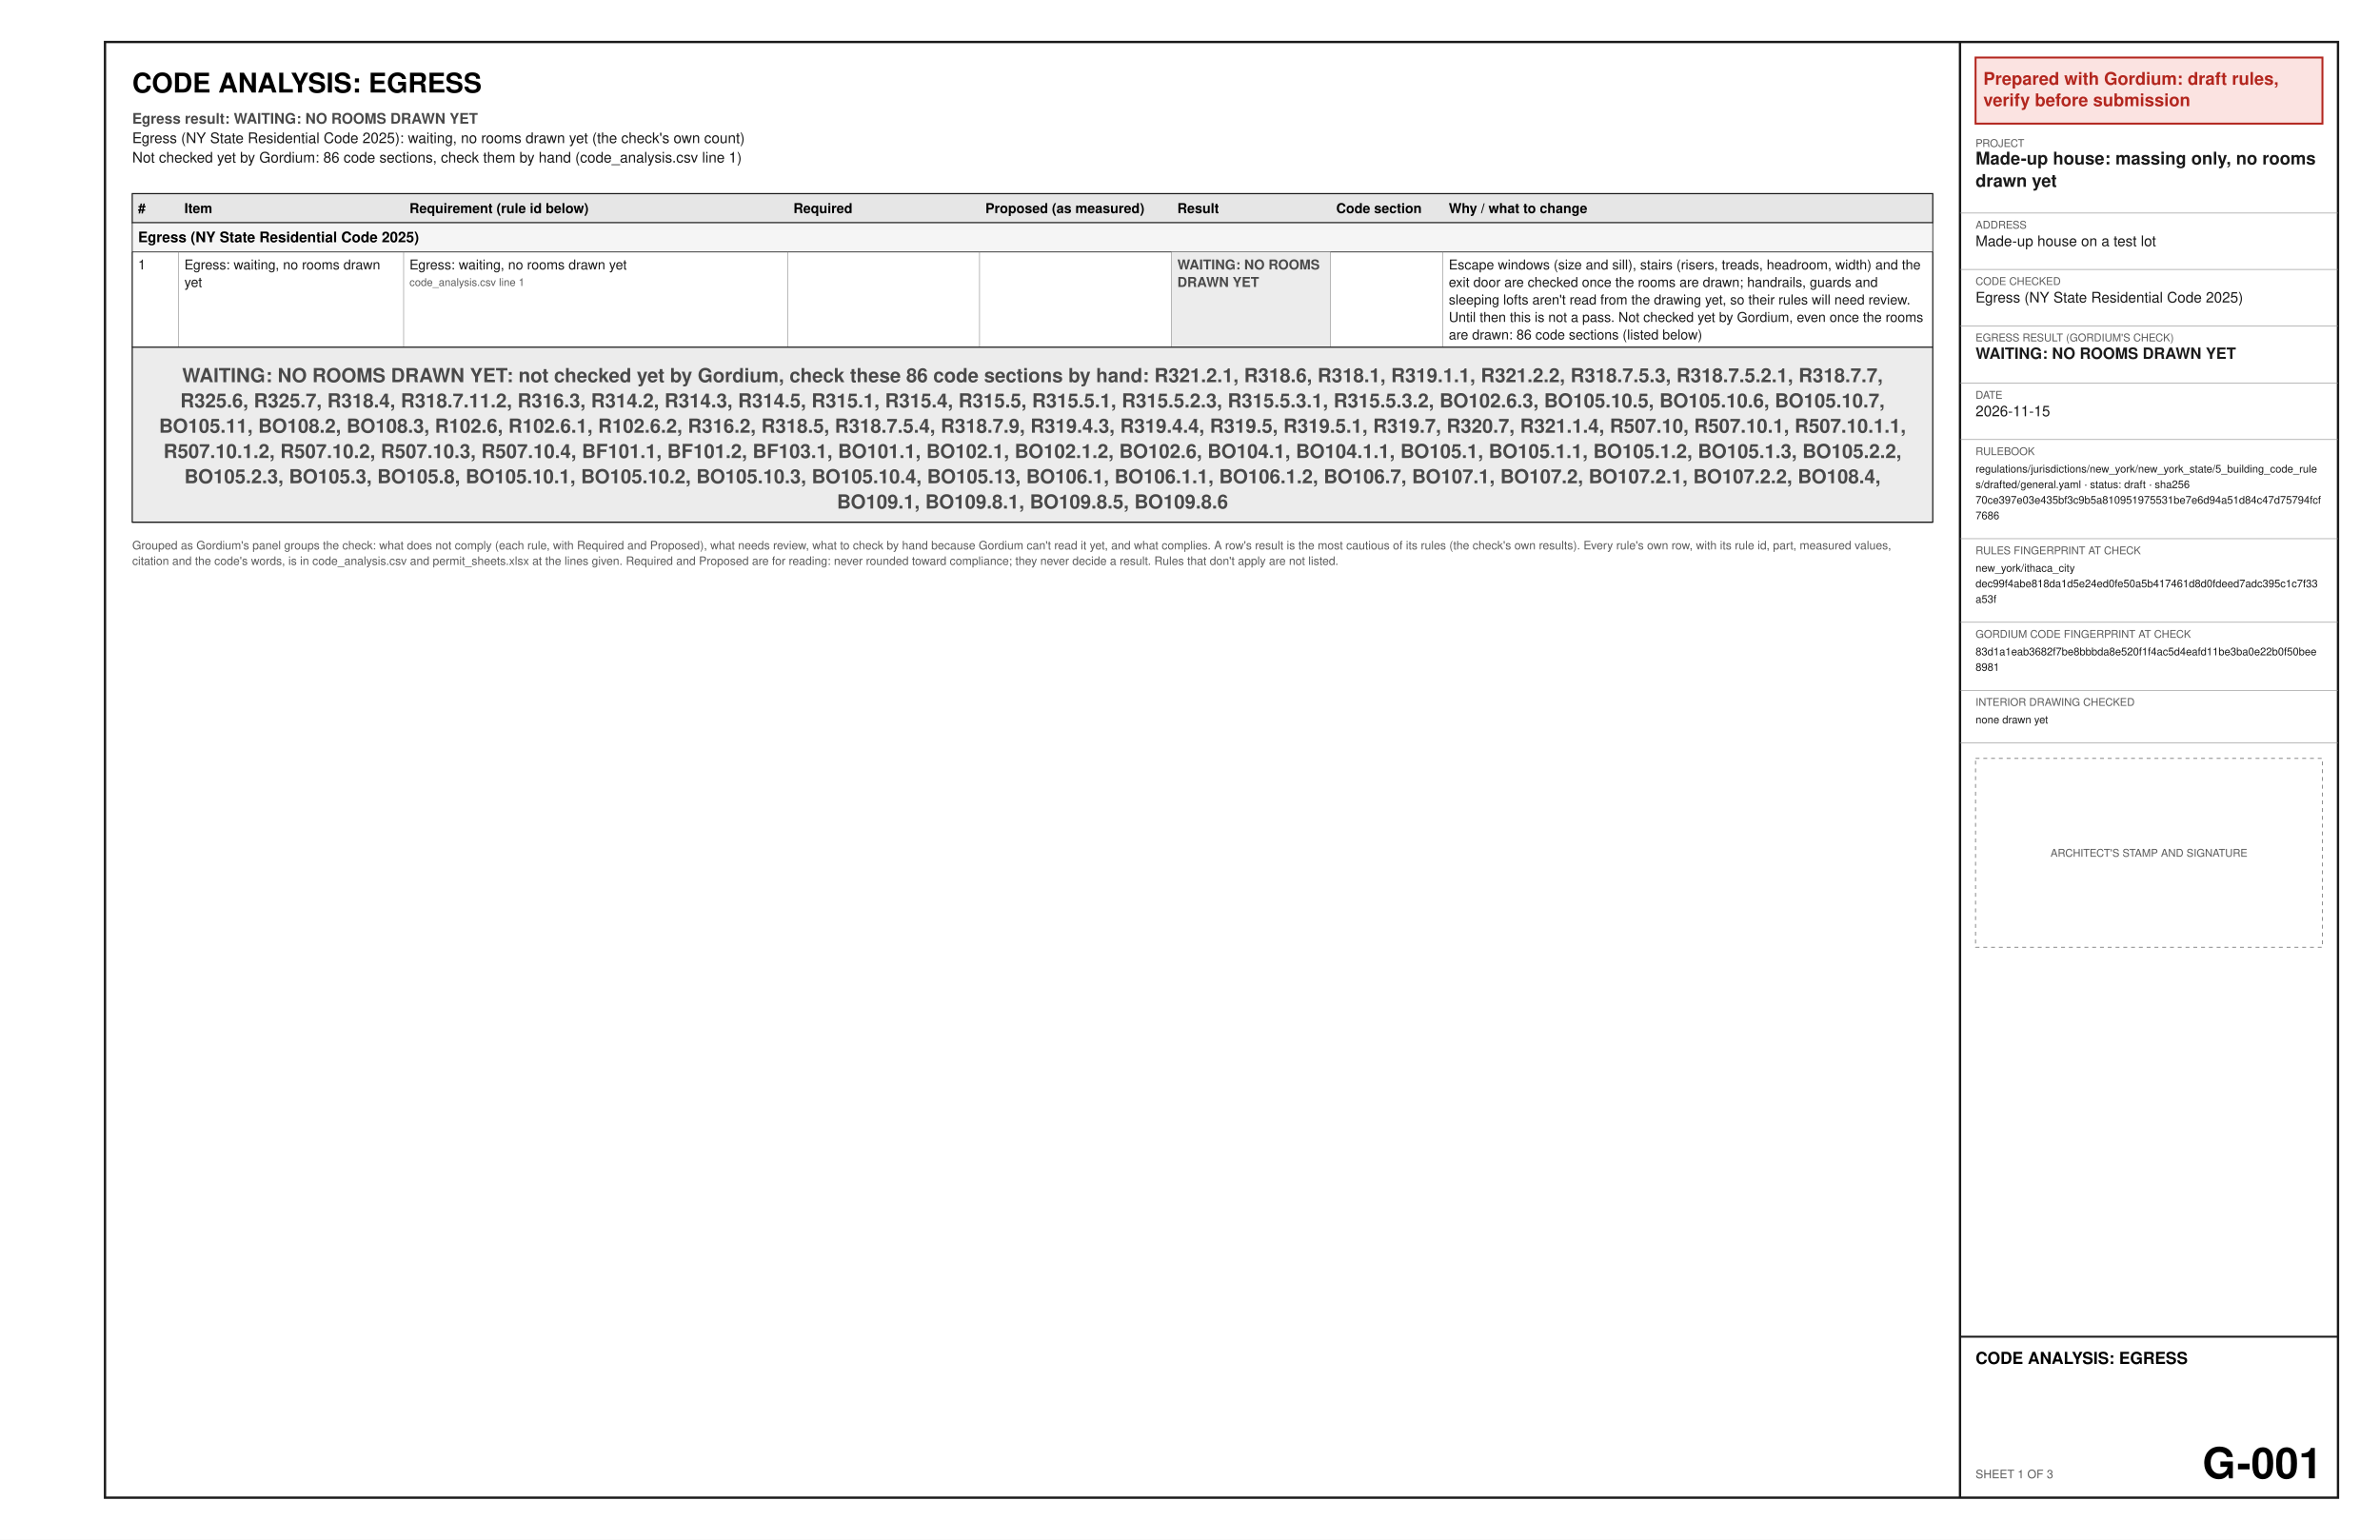
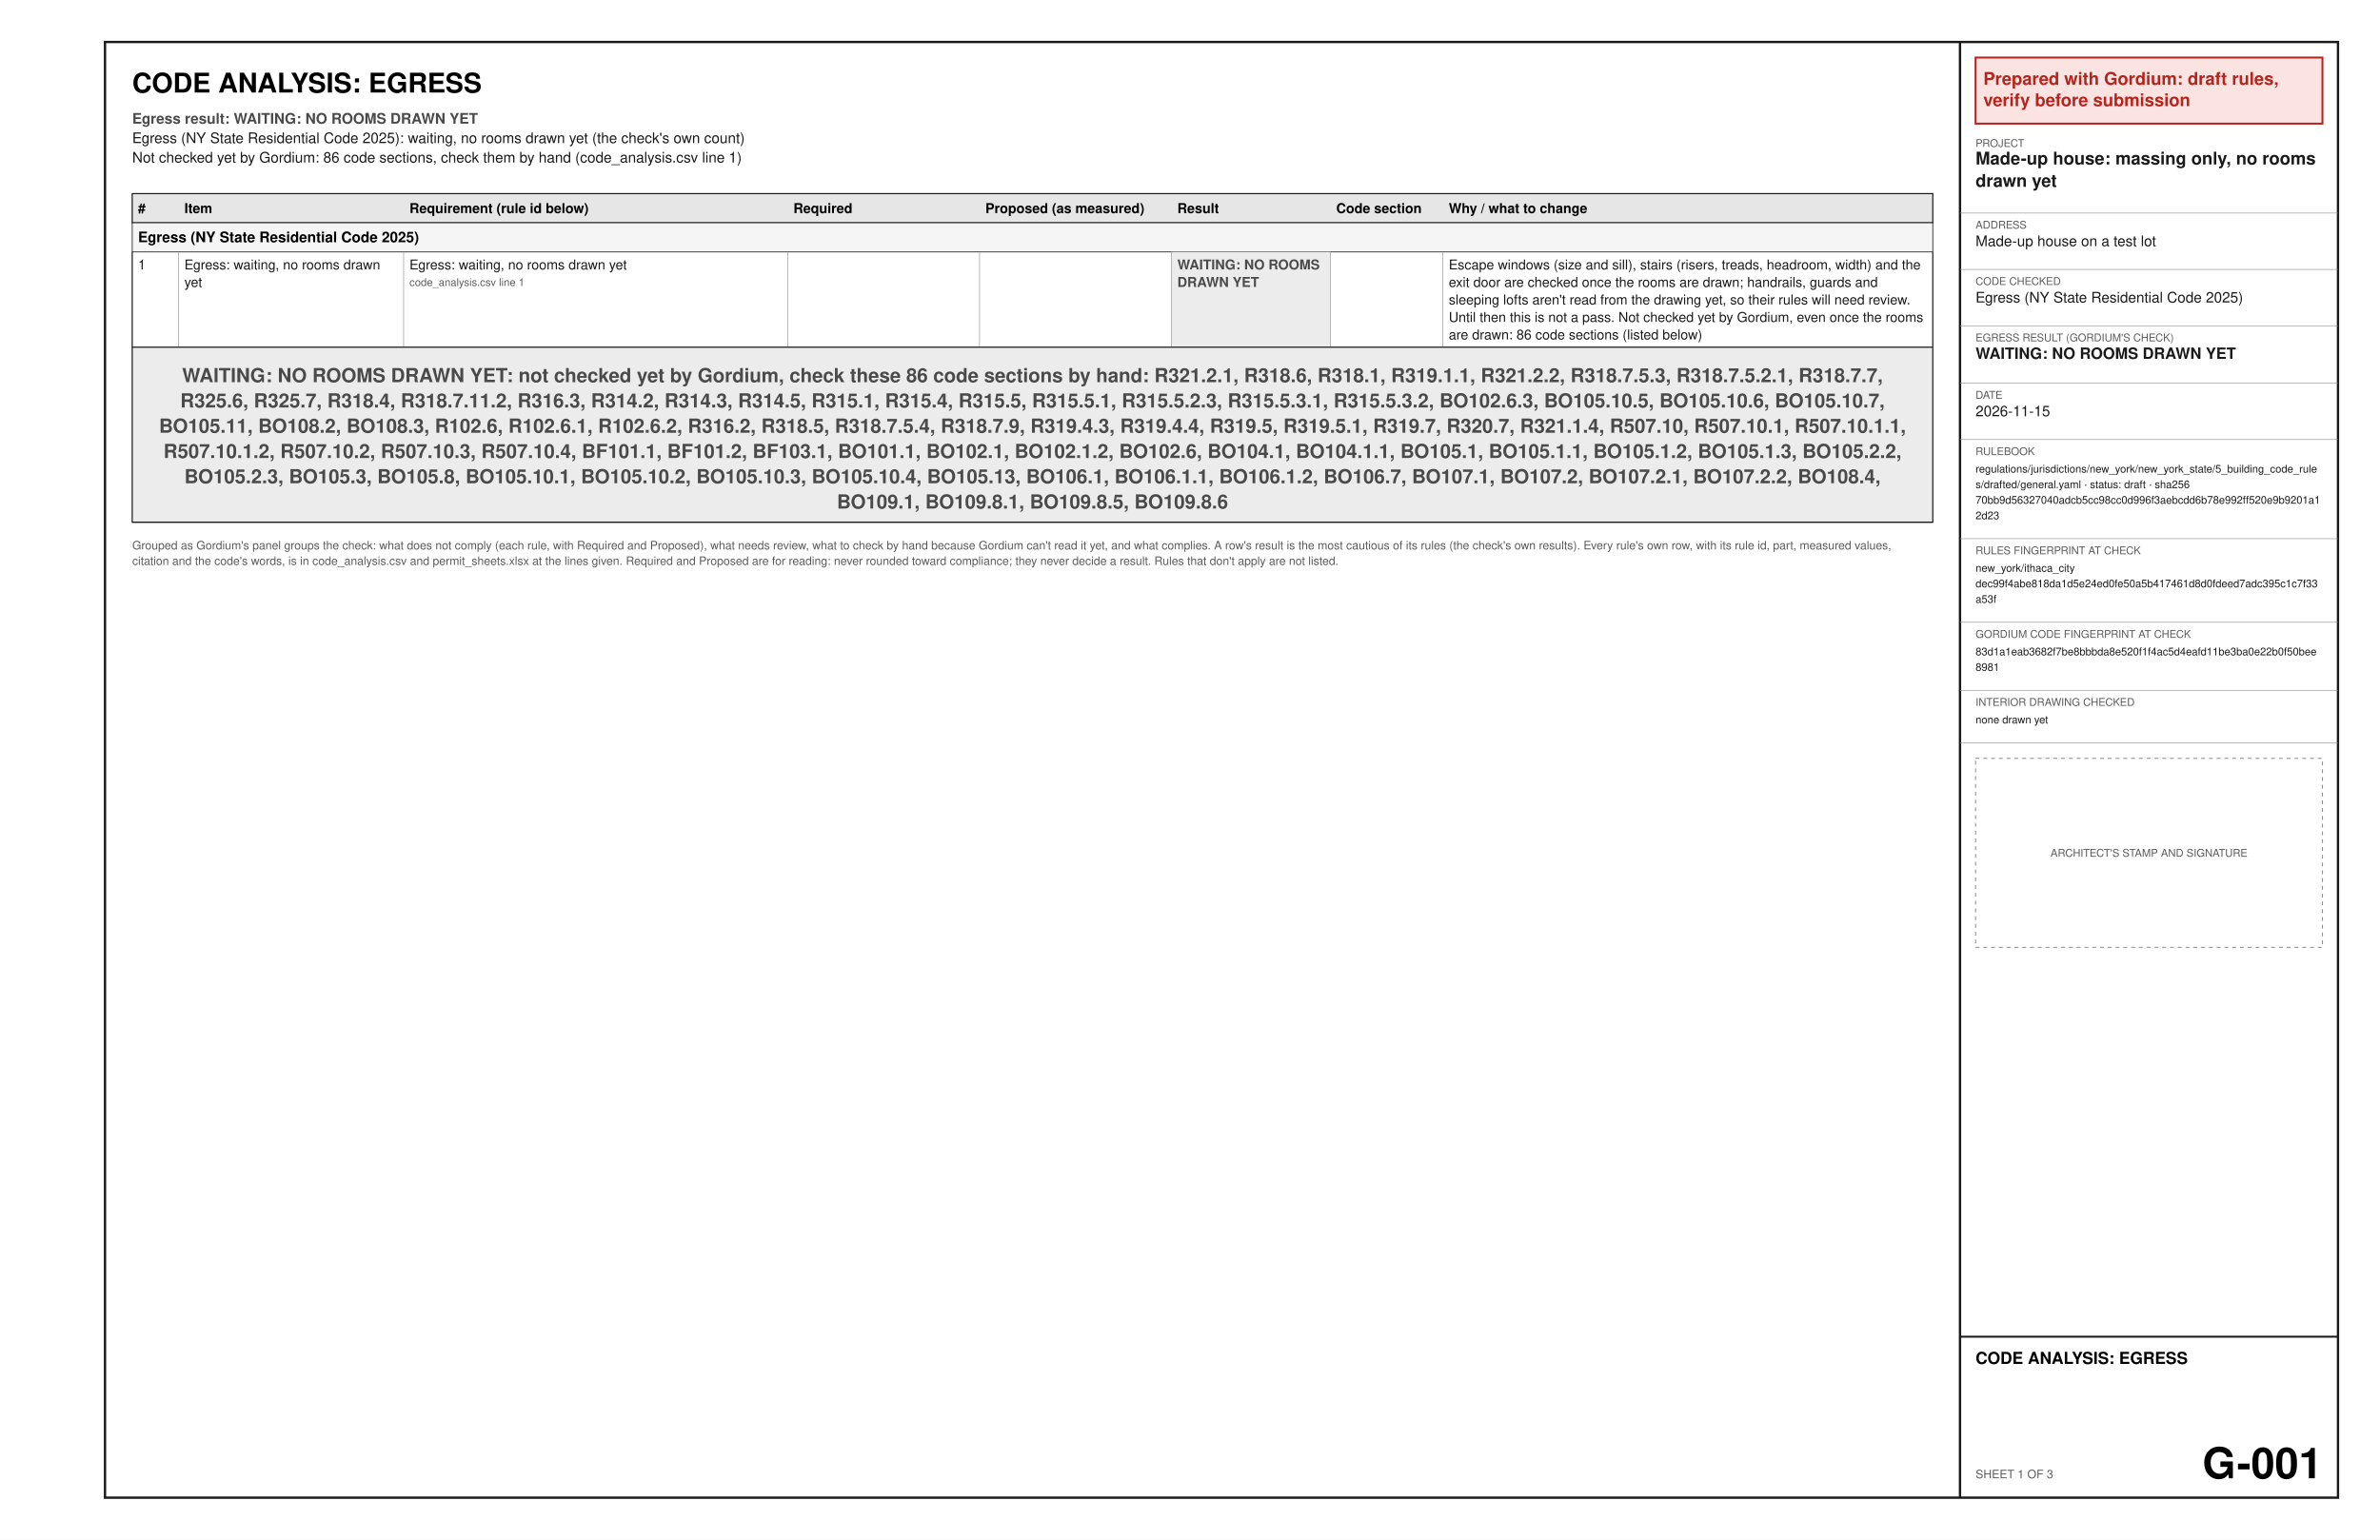
<svg xmlns="http://www.w3.org/2000/svg" width="17in" height="11in" viewBox="0 0 1224 792" font-family="Helvetica, Arial, sans-serif">
  <rect x="0" y="0" width="1224" height="792" fill="#ffffff" />
  <text x="68" y="47.6" font-size="14" font-weight="bold" text-anchor="start" fill="#000000" xml:space="preserve">CODE ANALYSIS: EGRESS</text>
  <text x="68" y="63.6" font-size="7.5" font-weight="bold" text-anchor="start" fill="#4a4a4a" xml:space="preserve">Egress result: WAITING: NO ROOMS DRAWN YET</text>
  <text x="68" y="73.6" font-size="7.5" text-anchor="start" fill="#1a1a1a" xml:space="preserve">Egress (NY State Residential Code 2025): waiting, no rooms drawn yet (the check's own count)</text>
  <text x="68" y="83.6" font-size="7.5" text-anchor="start" fill="#1a1a1a" xml:space="preserve">Not checked yet by Gordium: 86 code sections, check them by hand (code_analysis.csv line 1)</text>
  <polygon points="68,99.6 994,99.6 994,114.6 68,114.6" fill="#e6e6e6" stroke="#1a1a1a" stroke-width="0.6" />
  <text x="71" y="109.6" font-size="7" font-weight="bold" text-anchor="start" fill="#000000" xml:space="preserve">#</text>
  <text x="94.83" y="109.6" font-size="7" font-weight="bold" text-anchor="start" fill="#000000" xml:space="preserve">Item</text>
  <text x="210.58" y="109.6" font-size="7" font-weight="bold" text-anchor="start" fill="#000000" xml:space="preserve">Requirement (rule id below)</text>
  <text x="408.04" y="109.6" font-size="7" font-weight="bold" text-anchor="start" fill="#000000" xml:space="preserve">Required</text>
  <text x="506.76" y="109.6" font-size="7" font-weight="bold" text-anchor="start" fill="#000000" xml:space="preserve">Proposed (as measured)</text>
  <text x="605.49" y="109.6" font-size="7" font-weight="bold" text-anchor="start" fill="#000000" xml:space="preserve">Result</text>
  <text x="687.2" y="109.6" font-size="7" font-weight="bold" text-anchor="start" fill="#000000" xml:space="preserve">Code section</text>
  <text x="745.07" y="109.6" font-size="7" font-weight="bold" text-anchor="start" fill="#000000" xml:space="preserve">Why / what to change</text>
  <polygon points="68,114.6 994,114.6 994,129.6 68,129.6" fill="#f5f5f5" stroke="#1a1a1a" stroke-width="0.4" />
  <text x="71" y="124.6" font-size="7.5" font-weight="bold" text-anchor="start" fill="#000000" xml:space="preserve">Egress (NY State Residential Code 2025)</text>
  <text x="71" y="138.6" font-size="7" text-anchor="start" fill="#1a1a1a" xml:space="preserve">1</text>
  <text x="94.83" y="138.6" font-size="7" text-anchor="start" fill="#1a1a1a" xml:space="preserve">Egress: waiting, no rooms drawn</text>
  <text x="94.83" y="147.6" font-size="7" text-anchor="start" fill="#1a1a1a" xml:space="preserve">yet</text>
  <text x="210.58" y="138.6" font-size="7" text-anchor="start" fill="#1a1a1a" xml:space="preserve">Egress: waiting, no rooms drawn yet</text>
  <text x="210.58" y="147.1" font-size="5.5" text-anchor="start" fill="#5a5a5a" xml:space="preserve">code_analysis.csv line 1</text>
  <text x="408.04" y="138.6" font-size="7" text-anchor="start" fill="#1a1a1a" xml:space="preserve" />
  <text x="506.76" y="138.6" font-size="7" text-anchor="start" fill="#1a1a1a" xml:space="preserve" />
  <polygon points="602.49,129.6 684.2,129.6 684.2,178.6 602.49,178.6" fill="#ececec" />
  <text x="605.49" y="138.6" font-size="7" font-weight="bold" text-anchor="start" fill="#4a4a4a" xml:space="preserve">WAITING: NO ROOMS</text>
  <text x="605.49" y="147.6" font-size="7" font-weight="bold" text-anchor="start" fill="#4a4a4a" xml:space="preserve">DRAWN YET</text>
  <text x="687.2" y="138.6" font-size="7" text-anchor="start" fill="#1a1a1a" xml:space="preserve" />
  <text x="745.07" y="138.6" font-size="7" text-anchor="start" fill="#1a1a1a" xml:space="preserve">Escape windows (size and sill), stairs (risers, treads, headroom, width) and the</text>
  <text x="745.07" y="147.6" font-size="7" text-anchor="start" fill="#1a1a1a" xml:space="preserve">exit door are checked once the rooms are drawn; handrails, guards and</text>
  <text x="745.07" y="156.6" font-size="7" text-anchor="start" fill="#1a1a1a" xml:space="preserve">sleeping lofts aren't read from the drawing yet, so their rules will need review.</text>
  <text x="745.07" y="165.6" font-size="7" text-anchor="start" fill="#1a1a1a" xml:space="preserve">Until then this is not a pass. Not checked yet by Gordium, even once the rooms</text>
  <text x="745.07" y="174.6" font-size="7" text-anchor="start" fill="#1a1a1a" xml:space="preserve">are drawn: 86 code sections (listed below)</text>
  <line x1="68" y1="178.6" x2="994" y2="178.6" stroke="#8c8c8c" stroke-width="0.3" />
  <line x1="91.83" y1="129.6" x2="91.83" y2="178.6" stroke="#8c8c8c" stroke-width="0.3" />
  <line x1="207.58" y1="129.6" x2="207.58" y2="178.6" stroke="#8c8c8c" stroke-width="0.3" />
  <line x1="405.04" y1="129.6" x2="405.04" y2="178.6" stroke="#8c8c8c" stroke-width="0.3" />
  <line x1="503.76" y1="129.6" x2="503.76" y2="178.6" stroke="#8c8c8c" stroke-width="0.3" />
  <line x1="602.49" y1="129.6" x2="602.49" y2="178.6" stroke="#8c8c8c" stroke-width="0.3" />
  <line x1="684.2" y1="129.6" x2="684.2" y2="178.6" stroke="#8c8c8c" stroke-width="0.3" />
  <line x1="742.07" y1="129.6" x2="742.07" y2="178.6" stroke="#8c8c8c" stroke-width="0.3" />
  <line x1="68" y1="129.6" x2="68" y2="178.6" stroke="#1a1a1a" stroke-width="0.6" />
  <line x1="994" y1="129.6" x2="994" y2="178.6" stroke="#1a1a1a" stroke-width="0.6" />
  <polygon points="68,178.6 994,178.6 994,268.6 68,268.6" fill="#ececec" stroke="#1a1a1a" stroke-width="0.6" />
  <text x="531" y="196.6" font-size="10" font-weight="bold" text-anchor="middle" fill="#4a4a4a" xml:space="preserve">WAITING: NO ROOMS DRAWN YET: not checked yet by Gordium, check these 86 code sections by hand: R321.2.1, R318.6, R318.1, R319.1.1, R321.2.2, R318.7.5.3, R318.7.5.2.1, R318.7.7,</text>
  <text x="531" y="209.6" font-size="10" font-weight="bold" text-anchor="middle" fill="#4a4a4a" xml:space="preserve">R325.6, R325.7, R318.4, R318.7.11.2, R316.3, R314.2, R314.3, R314.5, R315.1, R315.4, R315.5, R315.5.1, R315.5.2.3, R315.5.3.1, R315.5.3.2, BO102.6.3, BO105.10.5, BO105.10.6, BO105.10.7,</text>
  <text x="531" y="222.6" font-size="10" font-weight="bold" text-anchor="middle" fill="#4a4a4a" xml:space="preserve">BO105.11, BO108.2, BO108.3, R102.6, R102.6.1, R102.6.2, R316.2, R318.5, R318.7.5.4, R318.7.9, R319.4.3, R319.4.4, R319.5, R319.5.1, R319.7, R320.7, R321.1.4, R507.10, R507.10.1, R507.10.1.1,</text>
  <text x="531" y="235.6" font-size="10" font-weight="bold" text-anchor="middle" fill="#4a4a4a" xml:space="preserve">R507.10.1.2, R507.10.2, R507.10.3, R507.10.4, BF101.1, BF101.2, BF103.1, BO101.1, BO102.1, BO102.1.2, BO102.6, BO104.1, BO104.1.1, BO105.1, BO105.1.1, BO105.1.2, BO105.1.3, BO105.2.2,</text>
  <text x="531" y="248.6" font-size="10" font-weight="bold" text-anchor="middle" fill="#4a4a4a" xml:space="preserve">BO105.2.3, BO105.3, BO105.8, BO105.10.1, BO105.10.2, BO105.10.3, BO105.10.4, BO105.13, BO106.1, BO106.1.1, BO106.1.2, BO106.7, BO107.1, BO107.2, BO107.2.1, BO107.2.2, BO108.4,</text>
  <text x="531" y="261.6" font-size="10" font-weight="bold" text-anchor="middle" fill="#4a4a4a" xml:space="preserve">BO109.1, BO109.8.1, BO109.8.5, BO109.8.6</text>
  <line x1="68" y1="268.6" x2="994" y2="268.6" stroke="#1a1a1a" stroke-width="0.6" />
  <text x="68" y="282.6" font-size="6" text-anchor="start" fill="#5a5a5a" xml:space="preserve">Grouped as Gordium's panel groups the check: what does not comply (each rule, with Required and Proposed), what needs review, what to check by hand because Gordium can't read it yet, and what complies. A row's result is the most cautious of its rules (the check's own results). Every rule's own row, with its rule id, part, measured values,</text>
  <text x="68" y="290.6" font-size="6" text-anchor="start" fill="#5a5a5a" xml:space="preserve">citation and the code's words, is in code_analysis.csv and permit_sheets.xlsx at the lines given. Required and Proposed are for reading: never rounded toward compliance; they never decide a result. Rules that don't apply are not listed.</text>
  <polygon points="54,21.6 1202.4,21.6 1202.4,770.4 54,770.4" fill="none" stroke="#1a1a1a" stroke-width="1.2" />
  <line x1="1008" y1="21.6" x2="1008" y2="770.4" stroke="#1a1a1a" stroke-width="1.2" />
  <polygon points="1016,29.6 1194.4,29.6 1194.4,63.6 1016,63.6" fill="#fbe3e1" stroke="#b3261e" stroke-width="1" />
  <text x="1020" y="43.6" font-size="9" font-weight="bold" text-anchor="start" fill="#b3261e" xml:space="preserve">Prepared with Gordium: draft rules,</text>
  <text x="1020" y="54.6" font-size="9" font-weight="bold" text-anchor="start" fill="#b3261e" xml:space="preserve">verify before submission</text>
  <text x="1016" y="75.6" font-size="5.5" text-anchor="start" fill="#5a5a5a" xml:space="preserve">PROJECT</text>
  <text x="1016" y="84.6" font-size="9" font-weight="bold" text-anchor="start" fill="#1a1a1a" xml:space="preserve">Made-up house: massing only, no rooms</text>
  <text x="1016" y="96.1" font-size="9" font-weight="bold" text-anchor="start" fill="#1a1a1a" xml:space="preserve">drawn yet</text>
  <line x1="1008" y1="109.6" x2="1202.4" y2="109.6" stroke="#8c8c8c" stroke-width="0.3" />
  <text x="1016" y="117.6" font-size="5.5" text-anchor="start" fill="#5a5a5a" xml:space="preserve">ADDRESS</text>
  <text x="1016" y="126.6" font-size="7.5" text-anchor="start" fill="#1a1a1a" xml:space="preserve">Made-up house on a test lot</text>
  <line x1="1008" y1="138.6" x2="1202.4" y2="138.6" stroke="#8c8c8c" stroke-width="0.3" />
  <text x="1016" y="146.6" font-size="5.5" text-anchor="start" fill="#5a5a5a" xml:space="preserve">CODE CHECKED</text>
  <text x="1016" y="155.6" font-size="7.5" text-anchor="start" fill="#1a1a1a" xml:space="preserve">Egress (NY State Residential Code 2025)</text>
  <line x1="1008" y1="167.6" x2="1202.4" y2="167.6" stroke="#8c8c8c" stroke-width="0.3" />
  <text x="1016" y="175.6" font-size="5.5" text-anchor="start" fill="#5a5a5a" xml:space="preserve">EGRESS RESULT (GORDIUM'S CHECK)</text>
  <text x="1016" y="184.6" font-size="8" font-weight="bold" text-anchor="start" fill="#1a1a1a" xml:space="preserve">WAITING: NO ROOMS DRAWN YET</text>
  <line x1="1008" y1="197.1" x2="1202.4" y2="197.1" stroke="#8c8c8c" stroke-width="0.3" />
  <text x="1016" y="205.1" font-size="5.5" text-anchor="start" fill="#5a5a5a" xml:space="preserve">DATE</text>
  <text x="1016" y="214.1" font-size="7.5" text-anchor="start" fill="#1a1a1a" xml:space="preserve">2026-11-15</text>
  <line x1="1008" y1="226.1" x2="1202.4" y2="226.1" stroke="#8c8c8c" stroke-width="0.3" />
  <text x="1016" y="234.1" font-size="5.5" text-anchor="start" fill="#5a5a5a" xml:space="preserve">RULEBOOK</text>
  <text x="1016" y="243.1" font-size="5.5" text-anchor="start" fill="#1a1a1a" xml:space="preserve">regulations/jurisdictions/new_york/new_york_state/5_building_code_rule</text>
  <text x="1016" y="251.1" font-size="5.5" text-anchor="start" fill="#1a1a1a" xml:space="preserve">s/drafted/general.yaml · status: draft · sha256</text>
-   <text x="1016" y="259.1" font-size="5.5" text-anchor="start" fill="#1a1a1a" xml:space="preserve">70ce397e03e435bf3c9b5a810951975531be7e6d94a51d84c47d75794fcf</text>
-   <text x="1016" y="267.1" font-size="5.5" text-anchor="start" fill="#1a1a1a" xml:space="preserve">7686</text>
+   <text x="1016" y="259.1" font-size="5.5" text-anchor="start" fill="#1a1a1a" xml:space="preserve">70bb9d56327040adcb5cc98cc0d996f3aebcdd6b78e992ff520e9b9201a1</text>
+   <text x="1016" y="267.1" font-size="5.5" text-anchor="start" fill="#1a1a1a" xml:space="preserve">2d23</text>
  <line x1="1008" y1="277.1" x2="1202.4" y2="277.1" stroke="#8c8c8c" stroke-width="0.3" />
  <text x="1016" y="285.1" font-size="5.5" text-anchor="start" fill="#5a5a5a" xml:space="preserve">RULES FINGERPRINT AT CHECK</text>
  <text x="1016" y="294.1" font-size="5.5" text-anchor="start" fill="#1a1a1a" xml:space="preserve">new_york/ithaca_city</text>
  <text x="1016" y="302.1" font-size="5.5" text-anchor="start" fill="#1a1a1a" xml:space="preserve">dec99f4abe818da1d5e24ed0fe50a5b417461d8d0fdeed7adc395c1c7f33</text>
  <text x="1016" y="310.1" font-size="5.5" text-anchor="start" fill="#1a1a1a" xml:space="preserve">a53f</text>
  <line x1="1008" y1="320.1" x2="1202.4" y2="320.1" stroke="#8c8c8c" stroke-width="0.3" />
  <text x="1016" y="328.1" font-size="5.5" text-anchor="start" fill="#5a5a5a" xml:space="preserve">GORDIUM CODE FINGERPRINT AT CHECK</text>
  <text x="1016" y="337.1" font-size="5.5" text-anchor="start" fill="#1a1a1a" xml:space="preserve">83d1a1eab3682f7be8bbbda8e520f1f4ac5d4eafd11be3ba0e22b0f50bee</text>
  <text x="1016" y="345.1" font-size="5.5" text-anchor="start" fill="#1a1a1a" xml:space="preserve">8981</text>
  <line x1="1008" y1="355.1" x2="1202.4" y2="355.1" stroke="#8c8c8c" stroke-width="0.3" />
  <text x="1016" y="363.1" font-size="5.5" text-anchor="start" fill="#5a5a5a" xml:space="preserve">INTERIOR DRAWING CHECKED</text>
  <text x="1016" y="372.1" font-size="5.5" text-anchor="start" fill="#1a1a1a" xml:space="preserve">none drawn yet</text>
  <line x1="1008" y1="382.1" x2="1202.4" y2="382.1" stroke="#8c8c8c" stroke-width="0.3" />
  <polygon points="1016,390.1 1194.4,390.1 1194.4,487.3 1016,487.3" fill="none" stroke="#8c8c8c" stroke-width="0.5" stroke-dasharray="2 2" />
  <text x="1105.2" y="440.7" font-size="5.5" text-anchor="middle" fill="#5a5a5a" xml:space="preserve">ARCHITECT'S STAMP AND SIGNATURE</text>
  <line x1="1008" y1="687.6" x2="1202.4" y2="687.6" stroke="#1a1a1a" stroke-width="1" />
  <text x="1016" y="701.6" font-size="8.5" font-weight="bold" text-anchor="start" fill="#000000" xml:space="preserve">CODE ANALYSIS: EGRESS</text>
  <text x="1016" y="760.4" font-size="6" text-anchor="start" fill="#5a5a5a" xml:space="preserve">SHEET 1 OF 3</text>
  <text x="1194.4" y="760.4" font-size="22" font-weight="bold" text-anchor="end" fill="#000000" xml:space="preserve">G-001</text>
</svg>
